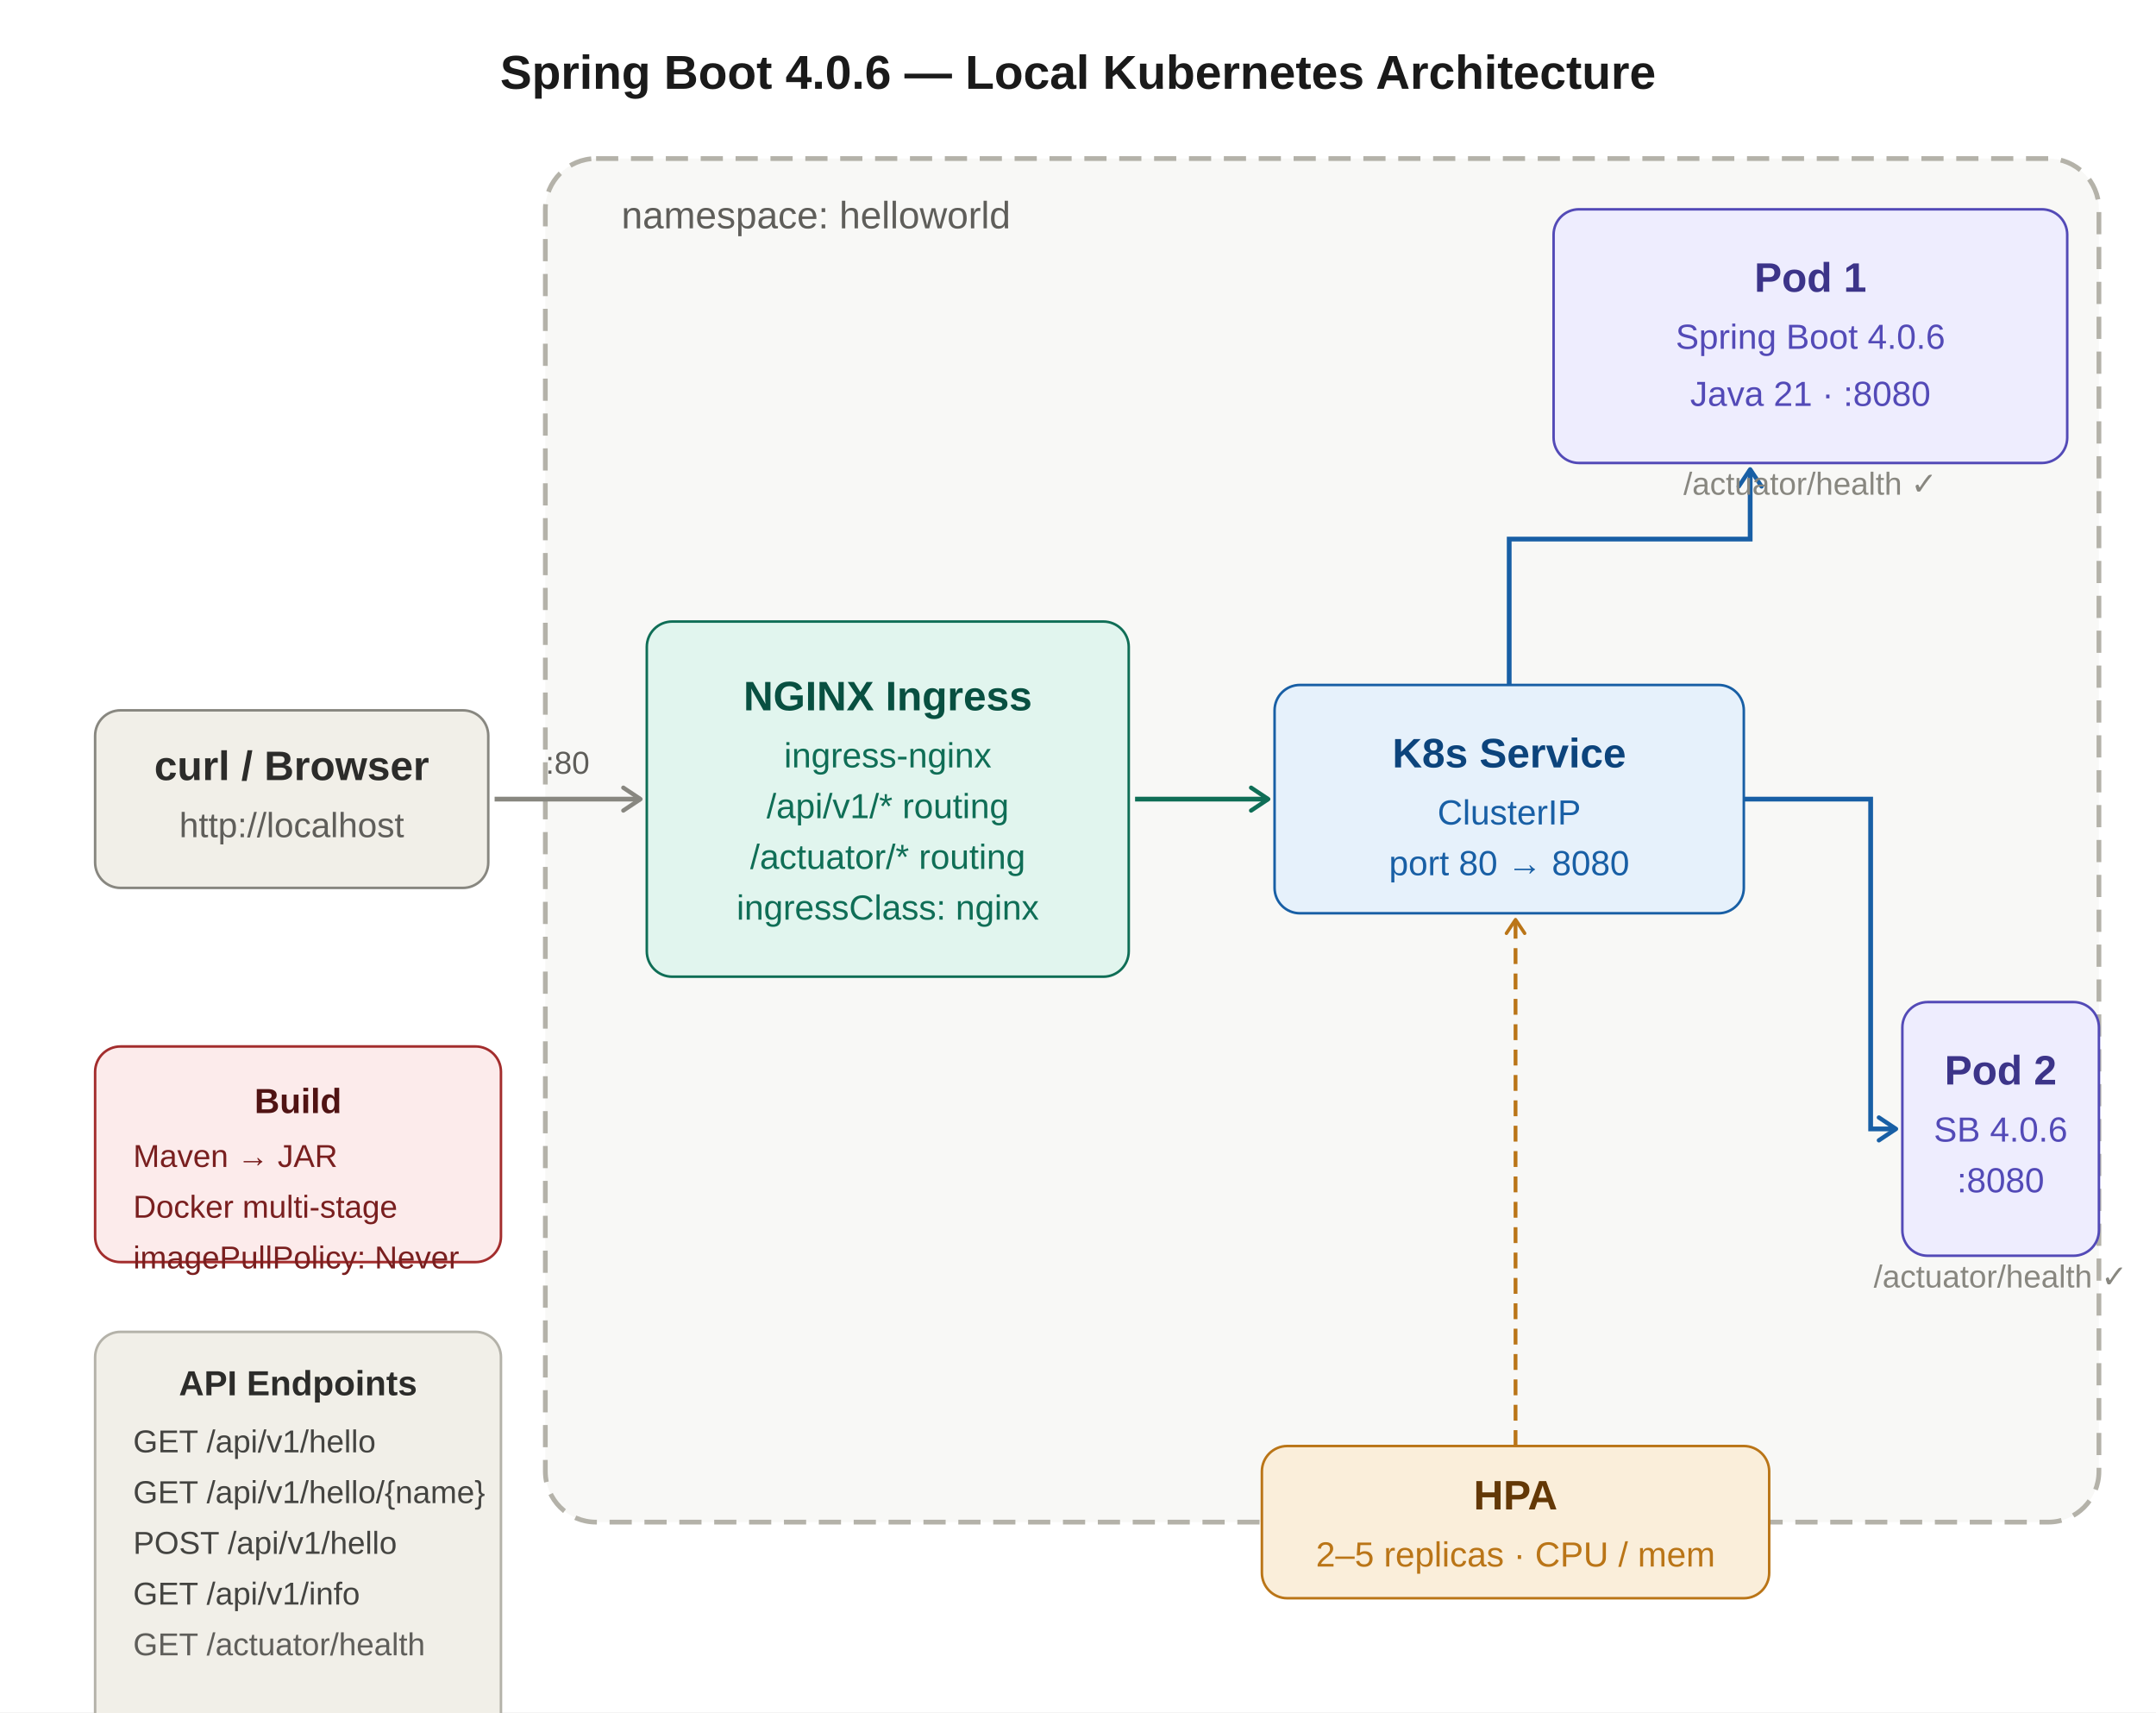
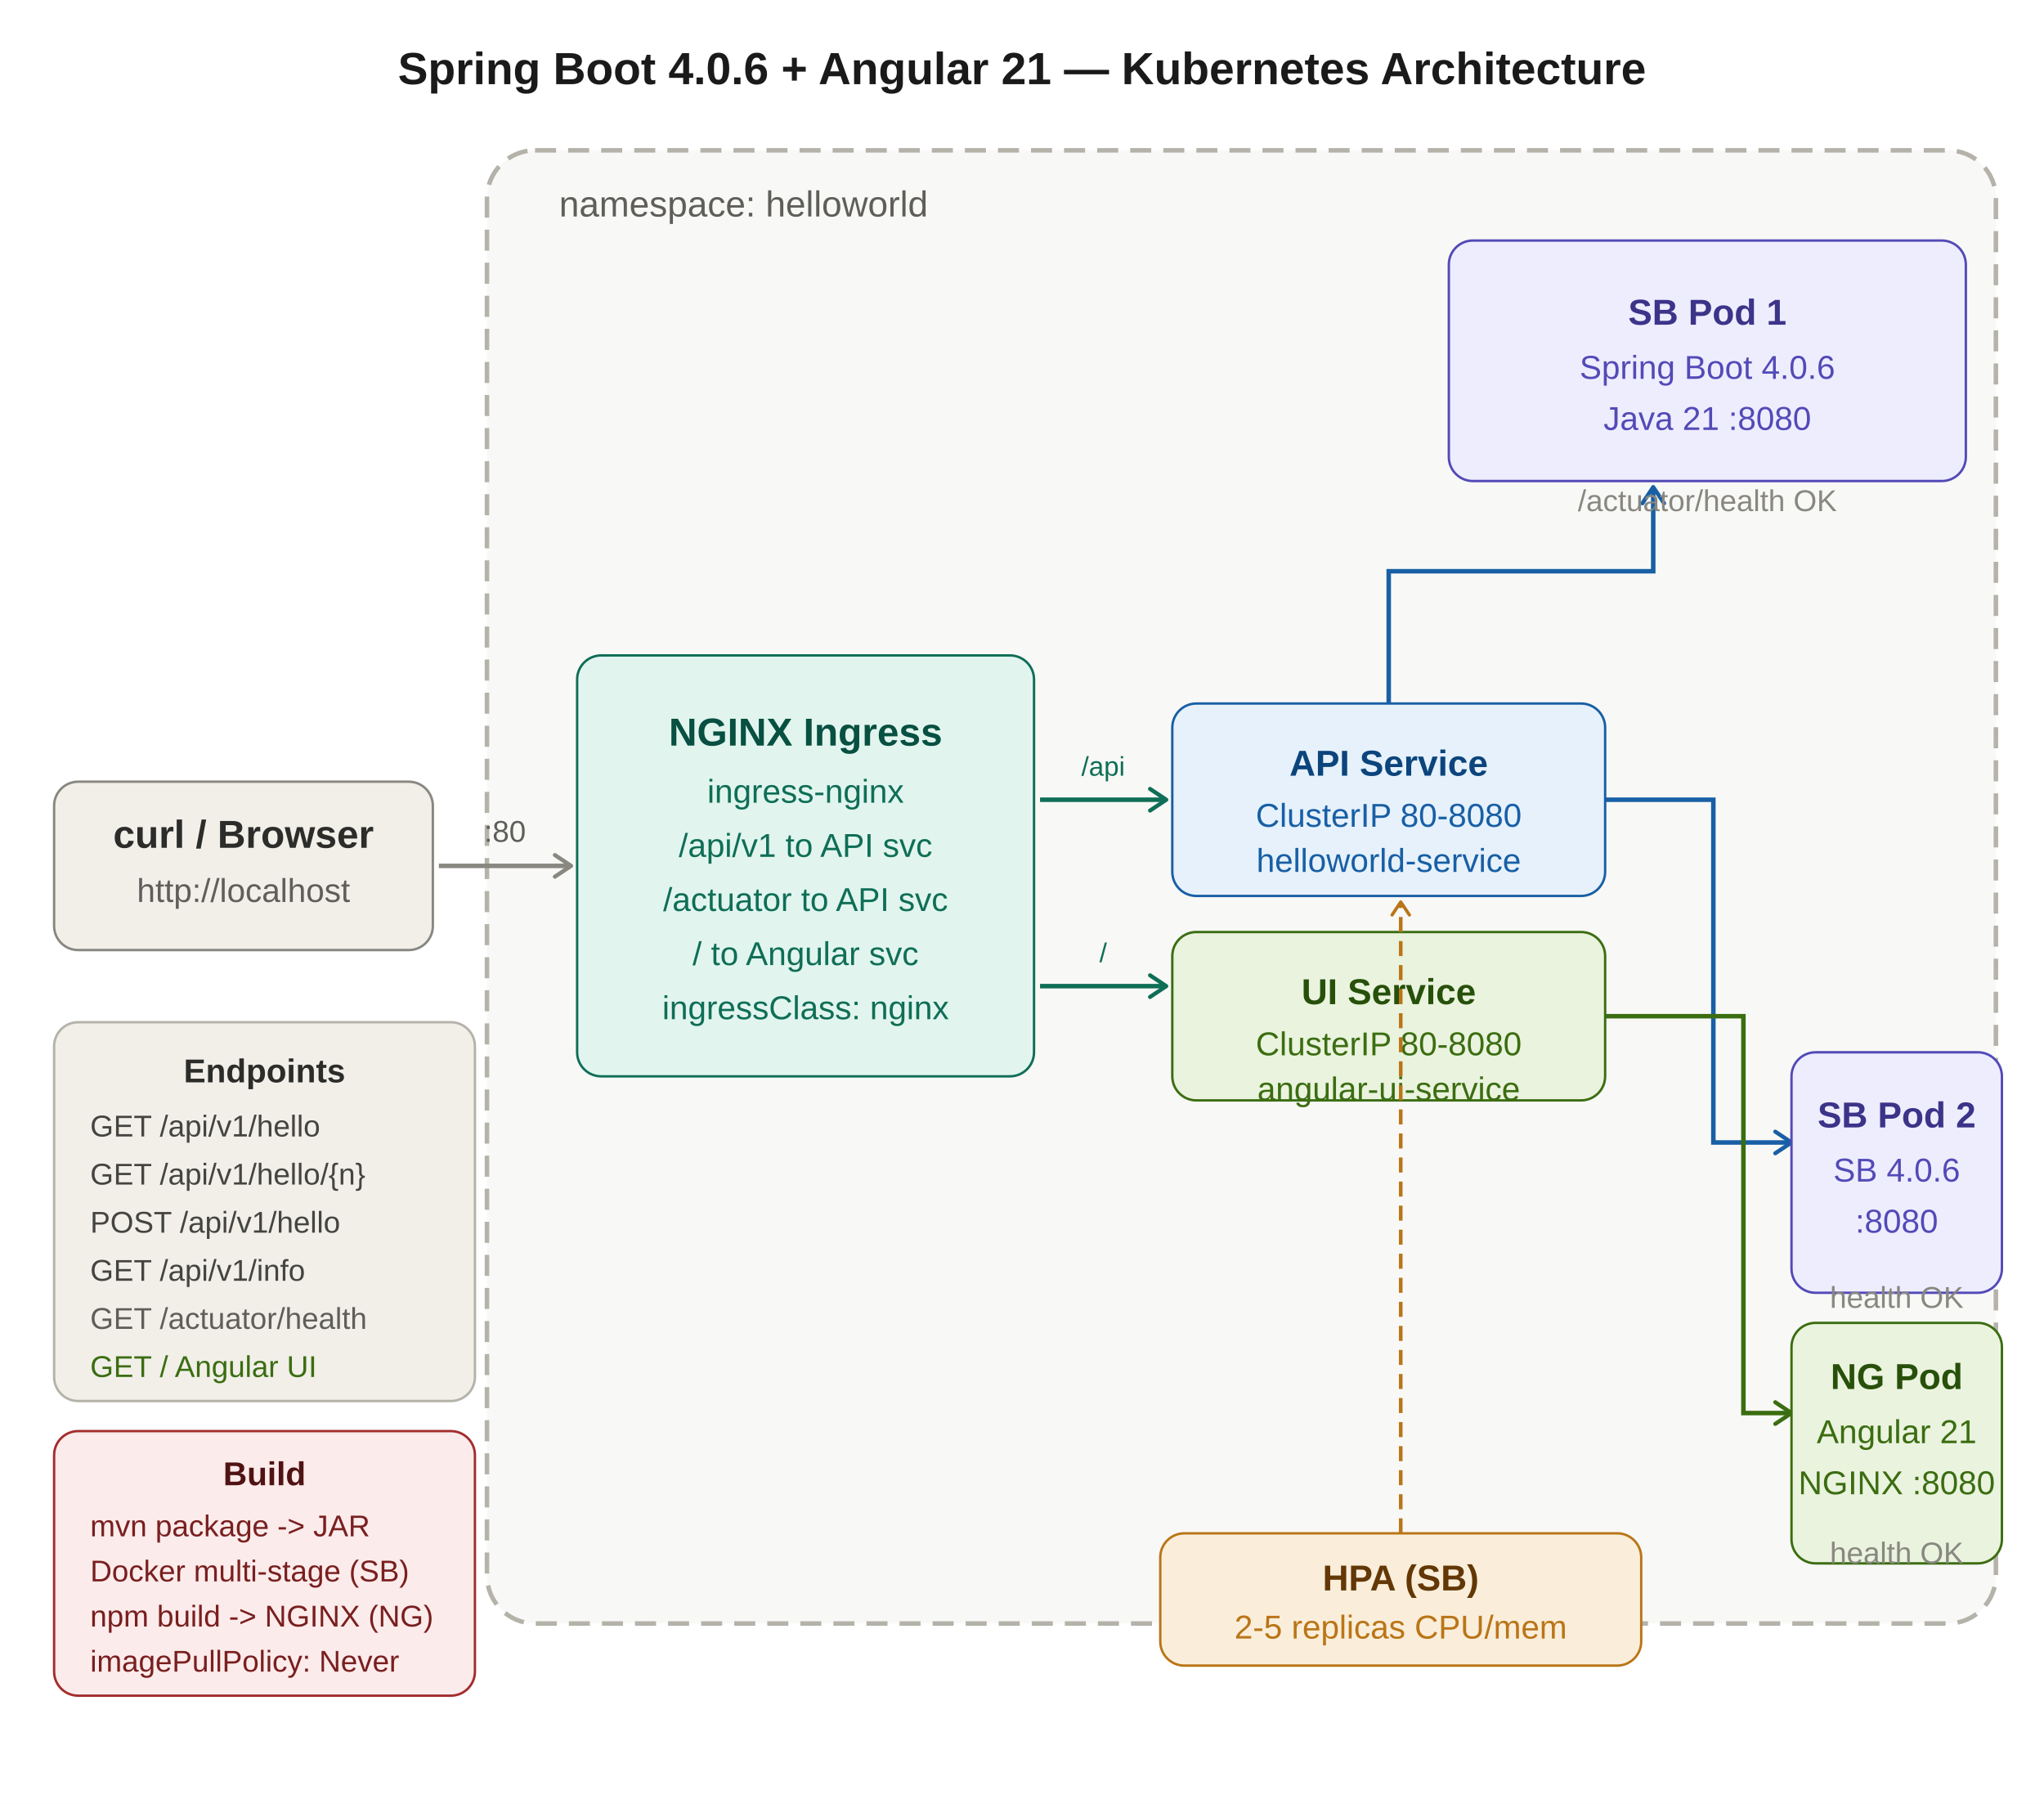
- <svg xmlns="http://www.w3.org/2000/svg" width="680" height="540" viewBox="0 0 680 540" font-family="'Segoe UI', Arial, sans-serif">
+ <svg xmlns="http://www.w3.org/2000/svg" width="680" height="600" viewBox="0 0 680 600" font-family="'Segoe UI', Arial, sans-serif">
  <defs>
    <marker id="arrow" viewBox="0 0 10 10" refX="8" refY="5" markerWidth="6" markerHeight="6" orient="auto-start-reverse">
      <path d="M2 1L8 5L2 9" fill="none" stroke="context-stroke" stroke-width="1.5" stroke-linecap="round" stroke-linejoin="round" />
    </marker>
  </defs>
-   <rect width="680" height="540" fill="#FFFFFF" />
-   <text x="340" y="28" text-anchor="middle" font-size="15" font-weight="600" fill="#1a1a1a">Spring Boot 4.0.6 — Local Kubernetes Architecture</text>
-   <rect x="172" y="50" width="490" height="430" rx="16" fill="#F8F8F6" stroke="#B4B2A9" stroke-width="1.5" stroke-dasharray="7 4" />
-   <text x="196" y="72" font-size="12" fill="#5F5E5A" font-weight="500">namespace: helloworld</text>
-   <rect x="30" y="224" width="124" height="56" rx="8" fill="#F1EFE8" stroke="#888780" stroke-width="0.8" />
-   <text x="92" y="246" text-anchor="middle" font-size="13" font-weight="600" fill="#2C2C2A">curl / Browser</text>
-   <text x="92" y="264" text-anchor="middle" font-size="11" fill="#5F5E5A">http://localhost</text>
-   <line x1="156" y1="252" x2="202" y2="252" stroke="#888780" stroke-width="1.5" marker-end="url(#arrow)" />
-   <text x="179" y="244" text-anchor="middle" font-size="10" fill="#5F5E5A">:80</text>
-   <rect x="204" y="196" width="152" height="112" rx="8" fill="#E1F5EE" stroke="#0F6E56" stroke-width="0.8" />
-   <text x="280" y="224" text-anchor="middle" font-size="13" font-weight="600" fill="#085041">NGINX Ingress</text>
-   <text x="280" y="242" text-anchor="middle" font-size="11" fill="#0F6E56">ingress-nginx</text>
-   <text x="280" y="258" text-anchor="middle" font-size="11" fill="#0F6E56">/api/v1/* routing</text>
-   <text x="280" y="274" text-anchor="middle" font-size="11" fill="#0F6E56">/actuator/* routing</text>
-   <text x="280" y="290" text-anchor="middle" font-size="11" fill="#0F6E56">ingressClass: nginx</text>
-   <line x1="358" y1="252" x2="400" y2="252" stroke="#0F6E56" stroke-width="1.5" marker-end="url(#arrow)" />
-   <rect x="402" y="216" width="148" height="72" rx="8" fill="#E6F1FB" stroke="#185FA5" stroke-width="0.8" />
-   <text x="476" y="242" text-anchor="middle" font-size="13" font-weight="600" fill="#0C447C">K8s Service</text>
-   <text x="476" y="260" text-anchor="middle" font-size="11" fill="#185FA5">ClusterIP</text>
-   <text x="476" y="276" text-anchor="middle" font-size="11" fill="#185FA5">port 80 → 8080</text>
-   <path d="M476 216 L476 170 L552 170 L552 148" fill="none" stroke="#185FA5" stroke-width="1.5" marker-end="url(#arrow)" />
-   <path d="M550 252 L590 252 L590 356 L598 356" fill="none" stroke="#185FA5" stroke-width="1.5" marker-end="url(#arrow)" />
-   <rect x="490" y="66" width="162" height="80" rx="8" fill="#EEEDFE" stroke="#534AB7" stroke-width="0.8" />
-   <text x="571" y="92" text-anchor="middle" font-size="13" font-weight="600" fill="#3C3489">Pod 1</text>
-   <text x="571" y="110" text-anchor="middle" font-size="11" fill="#534AB7">Spring Boot 4.0.6</text>
-   <text x="571" y="128" text-anchor="middle" font-size="11" fill="#534AB7">Java 21 · :8080</text>
-   <text x="571" y="156" text-anchor="middle" font-size="10" fill="#888780">/actuator/health ✓</text>
-   <rect x="600" y="316" width="62" height="80" rx="8" fill="#EEEDFE" stroke="#534AB7" stroke-width="0.8" />
-   <text x="631" y="342" text-anchor="middle" font-size="13" font-weight="600" fill="#3C3489">Pod 2</text>
-   <text x="631" y="360" text-anchor="middle" font-size="11" fill="#534AB7">SB 4.0.6</text>
-   <text x="631" y="376" text-anchor="middle" font-size="11" fill="#534AB7">:8080</text>
-   <text x="631" y="406" text-anchor="middle" font-size="10" fill="#888780">/actuator/health ✓</text>
-   <rect x="398" y="456" width="160" height="48" rx="8" fill="#FAEEDA" stroke="#BA7517" stroke-width="0.8" />
-   <text x="478" y="476" text-anchor="middle" font-size="13" font-weight="600" fill="#633806">HPA</text>
-   <text x="478" y="494" text-anchor="middle" font-size="11" fill="#BA7517">2–5 replicas · CPU / mem</text>
-   <line x1="478" y1="456" x2="478" y2="290" stroke="#BA7517" stroke-width="1.2" stroke-dasharray="5 3" marker-end="url(#arrow)" />
-   <rect x="30" y="420" width="128" height="136" rx="8" fill="#F1EFE8" stroke="#B4B2A9" stroke-width="0.8" />
-   <text x="94" y="440" text-anchor="middle" font-size="11" font-weight="600" fill="#2C2C2A">API Endpoints</text>
-   <text x="42" y="458" font-size="10" fill="#444441">GET  /api/v1/hello</text>
-   <text x="42" y="474" font-size="10" fill="#444441">GET  /api/v1/hello/{name}</text>
-   <text x="42" y="490" font-size="10" fill="#444441">POST /api/v1/hello</text>
-   <text x="42" y="506" font-size="10" fill="#444441">GET  /api/v1/info</text>
-   <text x="42" y="522" font-size="10" fill="#5F5E5A">GET  /actuator/health</text>
-   <rect x="30" y="330" width="128" height="68" rx="8" fill="#FCEBEB" stroke="#A32D2D" stroke-width="0.8" />
-   <text x="94" y="351" text-anchor="middle" font-size="11" font-weight="600" fill="#501313">Build</text>
-   <text x="42" y="368" font-size="10" fill="#791F1F">Maven → JAR</text>
-   <text x="42" y="384" font-size="10" fill="#791F1F">Docker multi-stage</text>
-   <text x="42" y="400" font-size="10" fill="#791F1F">imagePullPolicy: Never</text>
+   <rect width="680" height="600" fill="#FFFFFF" />
+   <text x="340" y="28" text-anchor="middle" font-size="15" font-weight="600" fill="#1a1a1a">Spring Boot 4.0.6 + Angular 21 — Kubernetes Architecture</text>
+   <rect x="162" y="50" width="502" height="490" rx="16" fill="#F8F8F6" stroke="#B4B2A9" stroke-width="1.5" stroke-dasharray="7 4" />
+   <text x="186" y="72" font-size="12" fill="#5F5E5A" font-weight="500">namespace: helloworld</text>
+   <rect x="18" y="260" width="126" height="56" rx="8" fill="#F1EFE8" stroke="#888780" stroke-width="0.8" />
+   <text x="81" y="282" text-anchor="middle" font-size="13" font-weight="600" fill="#2C2C2A">curl / Browser</text>
+   <text x="81" y="300" text-anchor="middle" font-size="11" fill="#5F5E5A">http://localhost</text>
+   <line x1="146" y1="288" x2="190" y2="288" stroke="#888780" stroke-width="1.5" marker-end="url(#arrow)" />
+   <text x="168" y="280" text-anchor="middle" font-size="10" fill="#5F5E5A">:80</text>
+   <rect x="192" y="218" width="152" height="140" rx="8" fill="#E1F5EE" stroke="#0F6E56" stroke-width="0.8" />
+   <text x="268" y="248" text-anchor="middle" font-size="13" font-weight="600" fill="#085041">NGINX Ingress</text>
+   <text x="268" y="267" text-anchor="middle" font-size="11" fill="#0F6E56">ingress-nginx</text>
+   <text x="268" y="285" text-anchor="middle" font-size="11" fill="#0F6E56">/api/v1 to API svc</text>
+   <text x="268" y="303" text-anchor="middle" font-size="11" fill="#0F6E56">/actuator to API svc</text>
+   <text x="268" y="321" text-anchor="middle" font-size="11" fill="#0F6E56">/ to Angular svc</text>
+   <text x="268" y="339" text-anchor="middle" font-size="11" fill="#0F6E56">ingressClass: nginx</text>
+   <line x1="346" y1="266" x2="388" y2="266" stroke="#0F6E56" stroke-width="1.5" marker-end="url(#arrow)" />
+   <text x="367" y="258" text-anchor="middle" font-size="9" fill="#0F6E56">/api</text>
+   <line x1="346" y1="328" x2="388" y2="328" stroke="#0F6E56" stroke-width="1.5" marker-end="url(#arrow)" />
+   <text x="367" y="320" text-anchor="middle" font-size="9" fill="#0F6E56">/</text>
+   <rect x="390" y="234" width="144" height="64" rx="8" fill="#E6F1FB" stroke="#185FA5" stroke-width="0.8" />
+   <text x="462" y="258" text-anchor="middle" font-size="12" font-weight="600" fill="#0C447C">API Service</text>
+   <text x="462" y="275" text-anchor="middle" font-size="11" fill="#185FA5">ClusterIP 80-8080</text>
+   <text x="462" y="290" text-anchor="middle" font-size="11" fill="#185FA5">helloworld-service</text>
+   <rect x="390" y="310" width="144" height="56" rx="8" fill="#EAF3DE" stroke="#3B6D11" stroke-width="0.8" />
+   <text x="462" y="334" text-anchor="middle" font-size="12" font-weight="600" fill="#27500A">UI Service</text>
+   <text x="462" y="351" text-anchor="middle" font-size="11" fill="#3B6D11">ClusterIP 80-8080</text>
+   <text x="462" y="366" text-anchor="middle" font-size="11" fill="#3B6D11">angular-ui-service</text>
+   <path d="M462 234 L462 190 L550 190 L550 162" fill="none" stroke="#185FA5" stroke-width="1.5" marker-end="url(#arrow)" />
+   <path d="M534 266 L570 266 L570 380 L596 380" fill="none" stroke="#185FA5" stroke-width="1.5" marker-end="url(#arrow)" />
+   <path d="M534 338 L580 338 L580 470 L596 470" fill="none" stroke="#3B6D11" stroke-width="1.5" marker-end="url(#arrow)" />
+   <rect x="482" y="80" width="172" height="80" rx="8" fill="#EEEDFE" stroke="#534AB7" stroke-width="0.8" />
+   <text x="568" y="108" text-anchor="middle" font-size="12" font-weight="600" fill="#3C3489">SB Pod 1</text>
+   <text x="568" y="126" text-anchor="middle" font-size="11" fill="#534AB7">Spring Boot 4.0.6</text>
+   <text x="568" y="143" text-anchor="middle" font-size="11" fill="#534AB7">Java 21 :8080</text>
+   <text x="568" y="170" text-anchor="middle" font-size="10" fill="#888780">/actuator/health OK</text>
+   <rect x="596" y="350" width="70" height="80" rx="8" fill="#EEEDFE" stroke="#534AB7" stroke-width="0.8" />
+   <text x="631" y="375" text-anchor="middle" font-size="12" font-weight="600" fill="#3C3489">SB Pod 2</text>
+   <text x="631" y="393" text-anchor="middle" font-size="11" fill="#534AB7">SB 4.0.6</text>
+   <text x="631" y="410" text-anchor="middle" font-size="11" fill="#534AB7">:8080</text>
+   <text x="631" y="435" text-anchor="middle" font-size="10" fill="#888780">health OK</text>
+   <rect x="596" y="440" width="70" height="80" rx="8" fill="#EAF3DE" stroke="#3B6D11" stroke-width="0.8" />
+   <text x="631" y="462" text-anchor="middle" font-size="12" font-weight="600" fill="#27500A">NG Pod</text>
+   <text x="631" y="480" text-anchor="middle" font-size="11" fill="#3B6D11">Angular 21</text>
+   <text x="631" y="497" text-anchor="middle" font-size="11" fill="#3B6D11">NGINX :8080</text>
+   <text x="631" y="520" text-anchor="middle" font-size="10" fill="#888780">health OK</text>
+   <rect x="386" y="510" width="160" height="44" rx="8" fill="#FAEEDA" stroke="#BA7517" stroke-width="0.8" />
+   <text x="466" y="529" text-anchor="middle" font-size="12" font-weight="600" fill="#633806">HPA (SB)</text>
+   <text x="466" y="545" text-anchor="middle" font-size="11" fill="#BA7517">2-5 replicas CPU/mem</text>
+   <line x1="466" y1="510" x2="466" y2="300" stroke="#BA7517" stroke-width="1.2" stroke-dasharray="5 3" marker-end="url(#arrow)" />
+   <rect x="18" y="340" width="140" height="126" rx="8" fill="#F1EFE8" stroke="#B4B2A9" stroke-width="0.8" />
+   <text x="88" y="360" text-anchor="middle" font-size="11" font-weight="600" fill="#2C2C2A">Endpoints</text>
+   <text x="30" y="378" font-size="10" fill="#444441">GET  /api/v1/hello</text>
+   <text x="30" y="394" font-size="10" fill="#444441">GET  /api/v1/hello/{n}</text>
+   <text x="30" y="410" font-size="10" fill="#444441">POST /api/v1/hello</text>
+   <text x="30" y="426" font-size="10" fill="#444441">GET  /api/v1/info</text>
+   <text x="30" y="442" font-size="10" fill="#5F5E5A">GET  /actuator/health</text>
+   <text x="30" y="458" font-size="10" fill="#3B6D11">GET  / Angular UI</text>
+   <rect x="18" y="476" width="140" height="88" rx="8" fill="#FCEBEB" stroke="#A32D2D" stroke-width="0.8" />
+   <text x="88" y="494" text-anchor="middle" font-size="11" font-weight="600" fill="#501313">Build</text>
+   <text x="30" y="511" font-size="10" fill="#791F1F">mvn package -&gt; JAR</text>
+   <text x="30" y="526" font-size="10" fill="#791F1F">Docker multi-stage (SB)</text>
+   <text x="30" y="541" font-size="10" fill="#791F1F">npm build -&gt; NGINX (NG)</text>
+   <text x="30" y="556" font-size="10" fill="#791F1F">imagePullPolicy: Never</text>
</svg>
